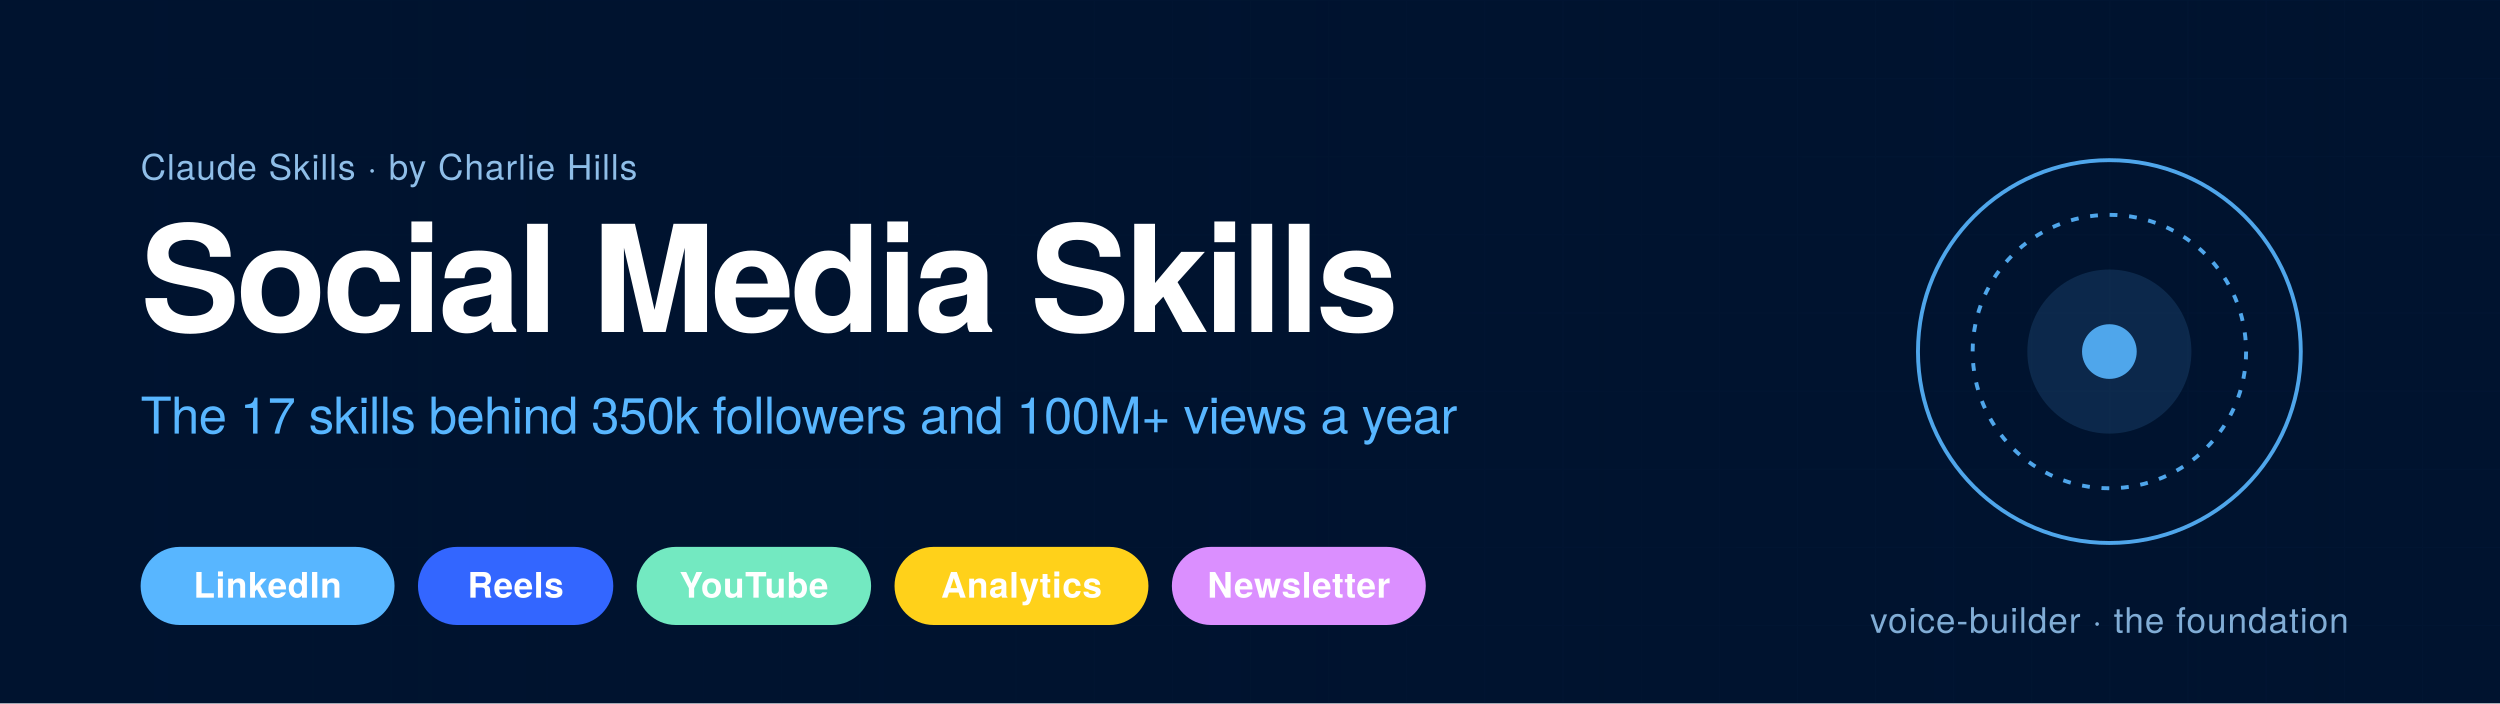
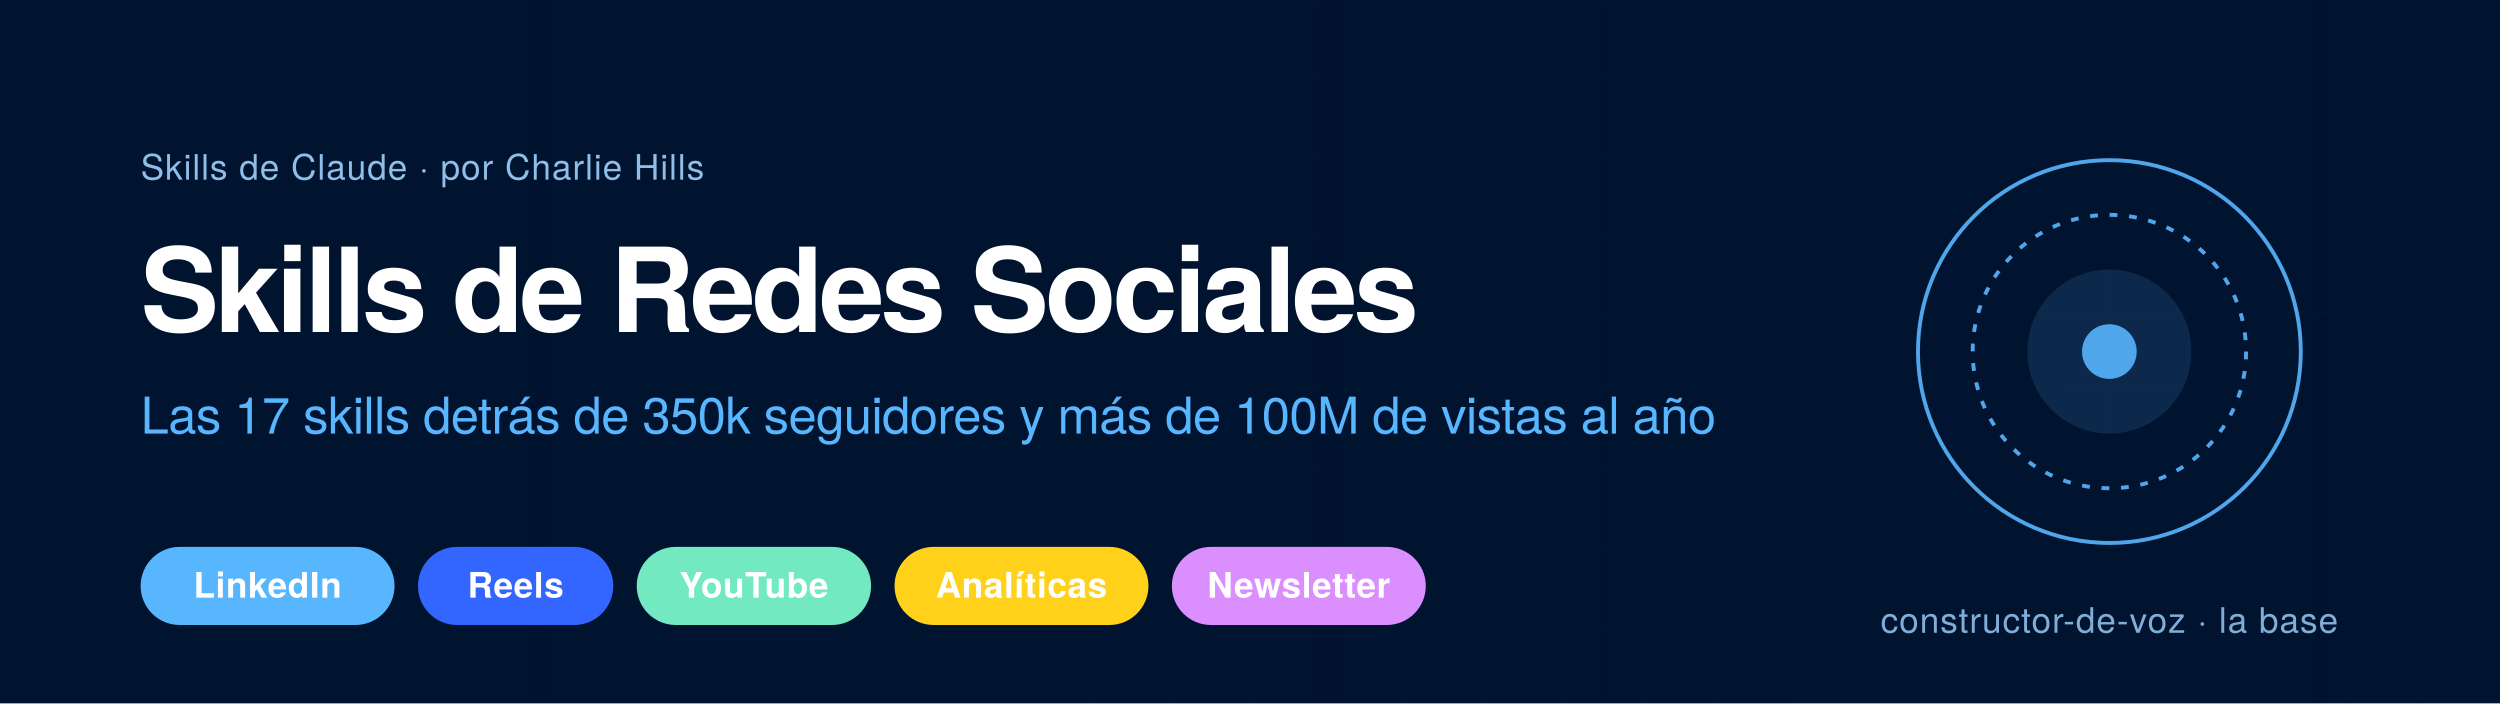
<svg xmlns="http://www.w3.org/2000/svg" viewBox="0 0 1280 360" role="img" aria-label="Social Media Skills by Charlie Hills">
  <defs>
    <pattern id="grid" width="40" height="40" patternUnits="userSpaceOnUse">
      <path d="M 40 0 L 0 0 0 40" fill="none" stroke="#0A2347" stroke-width="1" />
    </pattern>
    <linearGradient id="fade" x1="0" y1="0" x2="1" y2="0">
      <stop offset="0%" stop-color="#00132F" stop-opacity="1" />
      <stop offset="100%" stop-color="#00132F" stop-opacity="0.85" />
    </linearGradient>
    <style>
-       .t-title { font: 700 76px 'Space Grotesk', 'Helvetica Neue', system-ui, sans-serif; fill: #FFFFFF; letter-spacing: -2px; }
+       .t-title { font: 700 60px 'Space Grotesk', 'Helvetica Neue', system-ui, sans-serif; fill: #FFFFFF; letter-spacing: -2px; }
      .t-sub   { font: 500 26px 'Space Grotesk', 'Helvetica Neue', system-ui, sans-serif; fill: #58B6FF; letter-spacing: -0.3px; }
      .t-meta  { font: 500 18px 'Space Grotesk', 'Helvetica Neue', system-ui, sans-serif; fill: #8FBEE8; letter-spacing: 0.5px; text-transform: uppercase; }
      .chip    { font: 600 18px 'Space Grotesk', 'Helvetica Neue', system-ui, sans-serif; fill: #FFFFFF; letter-spacing: 0.3px; }
    </style>
  </defs>
  <rect width="1280" height="360" fill="#00132F" />
  <rect width="1280" height="360" fill="url(#grid)" />
  <rect width="1280" height="360" fill="url(#fade)" />
  <g transform="translate(72, 92)">
-     <text class="t-meta" x="0" y="0">Claude Skills · by Charlie Hills</text>
-     <text class="t-title" x="0" y="78">Social Media Skills</text>
-     <text class="t-sub" x="0" y="130">The 17 skills behind 350k followers and 100M+ views a year</text>
+     <text class="t-meta" x="0" y="0">Skills de Claude · por Charlie Hills</text>
+     <text class="t-title" x="0" y="78">Skills de Redes Sociales</text>
+     <text class="t-sub" x="0" y="130">Las 17 skills detrás de 350k seguidores y más de 100M de vistas al año</text>
  </g>
  <g transform="translate(72, 280)">
    <g>
      <rect x="0" y="0" width="130" height="40" rx="20" fill="#58B6FF" />
      <text class="chip" x="65" y="26" text-anchor="middle" fill="#00132F">LinkedIn</text>
    </g>
    <g transform="translate(142, 0)">
      <rect x="0" y="0" width="100" height="40" rx="20" fill="#3366FF" />
      <text class="chip" x="50" y="26" text-anchor="middle">Reels</text>
    </g>
    <g transform="translate(254, 0)">
      <rect x="0" y="0" width="120" height="40" rx="20" fill="#73E9C1" />
      <text class="chip" x="60" y="26" text-anchor="middle" fill="#00132F">YouTube</text>
    </g>
    <g transform="translate(386, 0)">
      <rect x="0" y="0" width="130" height="40" rx="20" fill="#FFD11A" />
-       <text class="chip" x="65" y="26" text-anchor="middle" fill="#00132F">Analytics</text>
+       <text class="chip" x="65" y="26" text-anchor="middle" fill="#00132F">Analíticas</text>
    </g>
    <g transform="translate(528, 0)">
      <rect x="0" y="0" width="130" height="40" rx="20" fill="#DB8FFF" />
      <text class="chip" x="65" y="26" text-anchor="middle" fill="#00132F">Newsletter</text>
    </g>
  </g>
  <g transform="translate(980, 80)" opacity="0.9">
    <circle cx="100" cy="100" r="98" fill="none" stroke="#58B6FF" stroke-width="2" />
    <circle cx="100" cy="100" r="70" fill="none" stroke="#58B6FF" stroke-width="2" stroke-dasharray="4 6" />
    <circle cx="100" cy="100" r="42" fill="#58B6FF" opacity="0.15" />
    <circle cx="100" cy="100" r="14" fill="#58B6FF" />
-     <text class="t-meta" x="100" y="244" text-anchor="middle" fill="#8FBEE8">voice-builder · the foundation</text>
+     <text class="t-meta" x="100" y="244" text-anchor="middle" fill="#8FBEE8">constructor-de-voz · la base</text>
  </g>
</svg>
